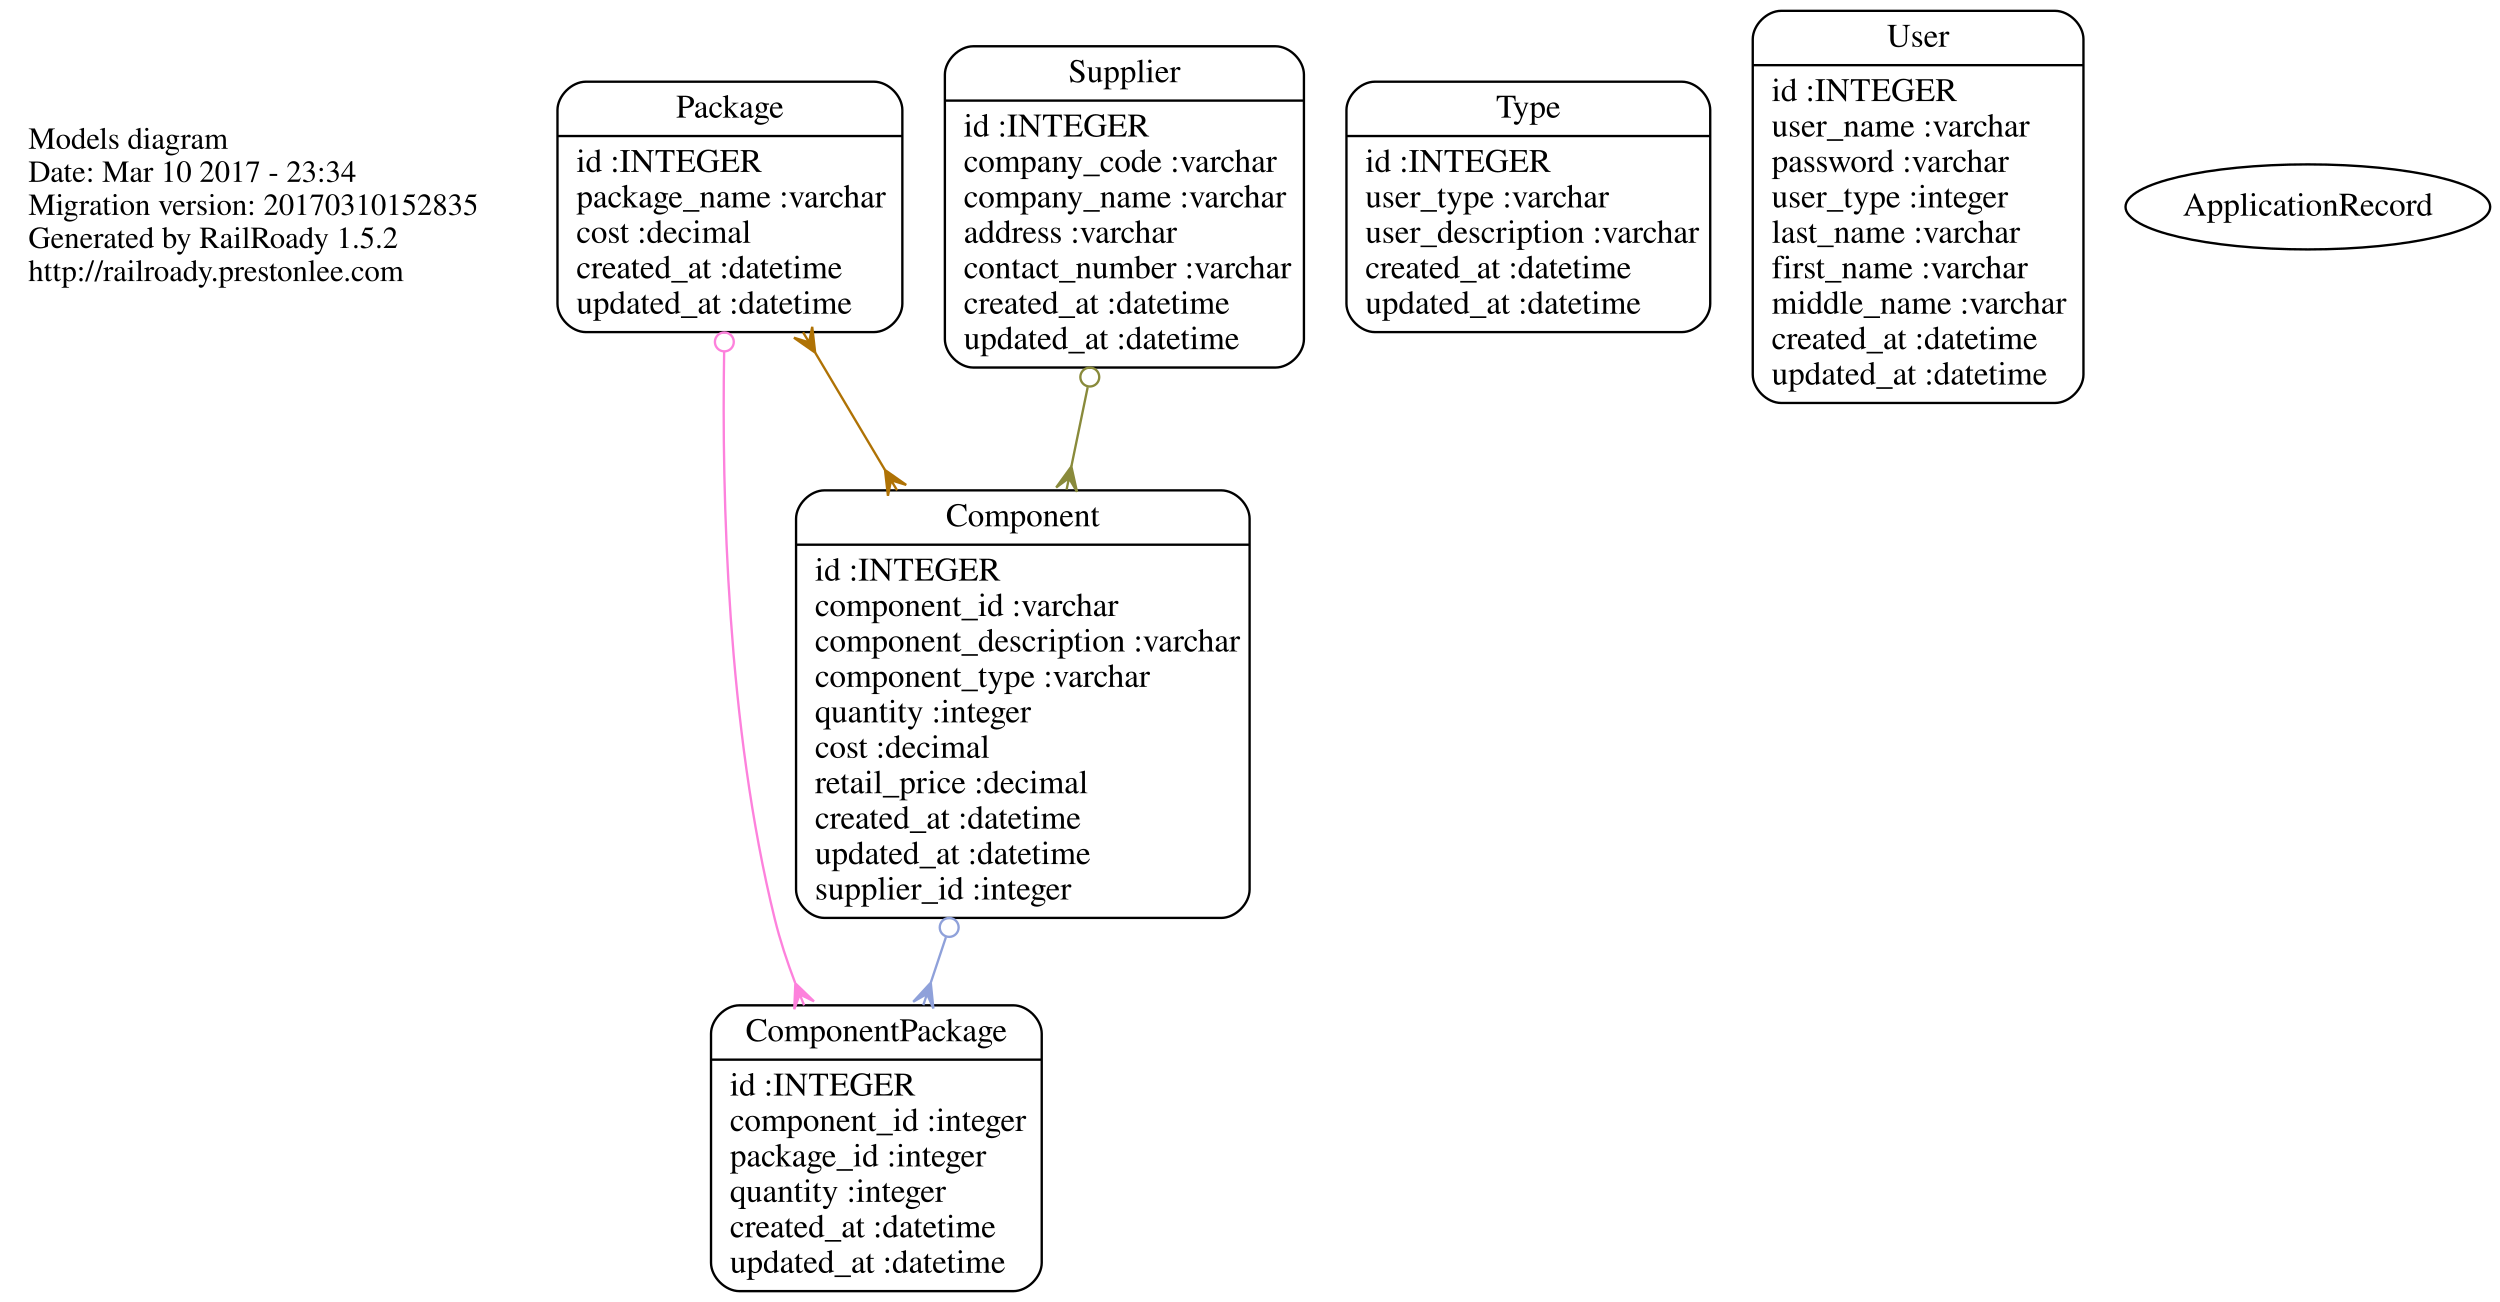
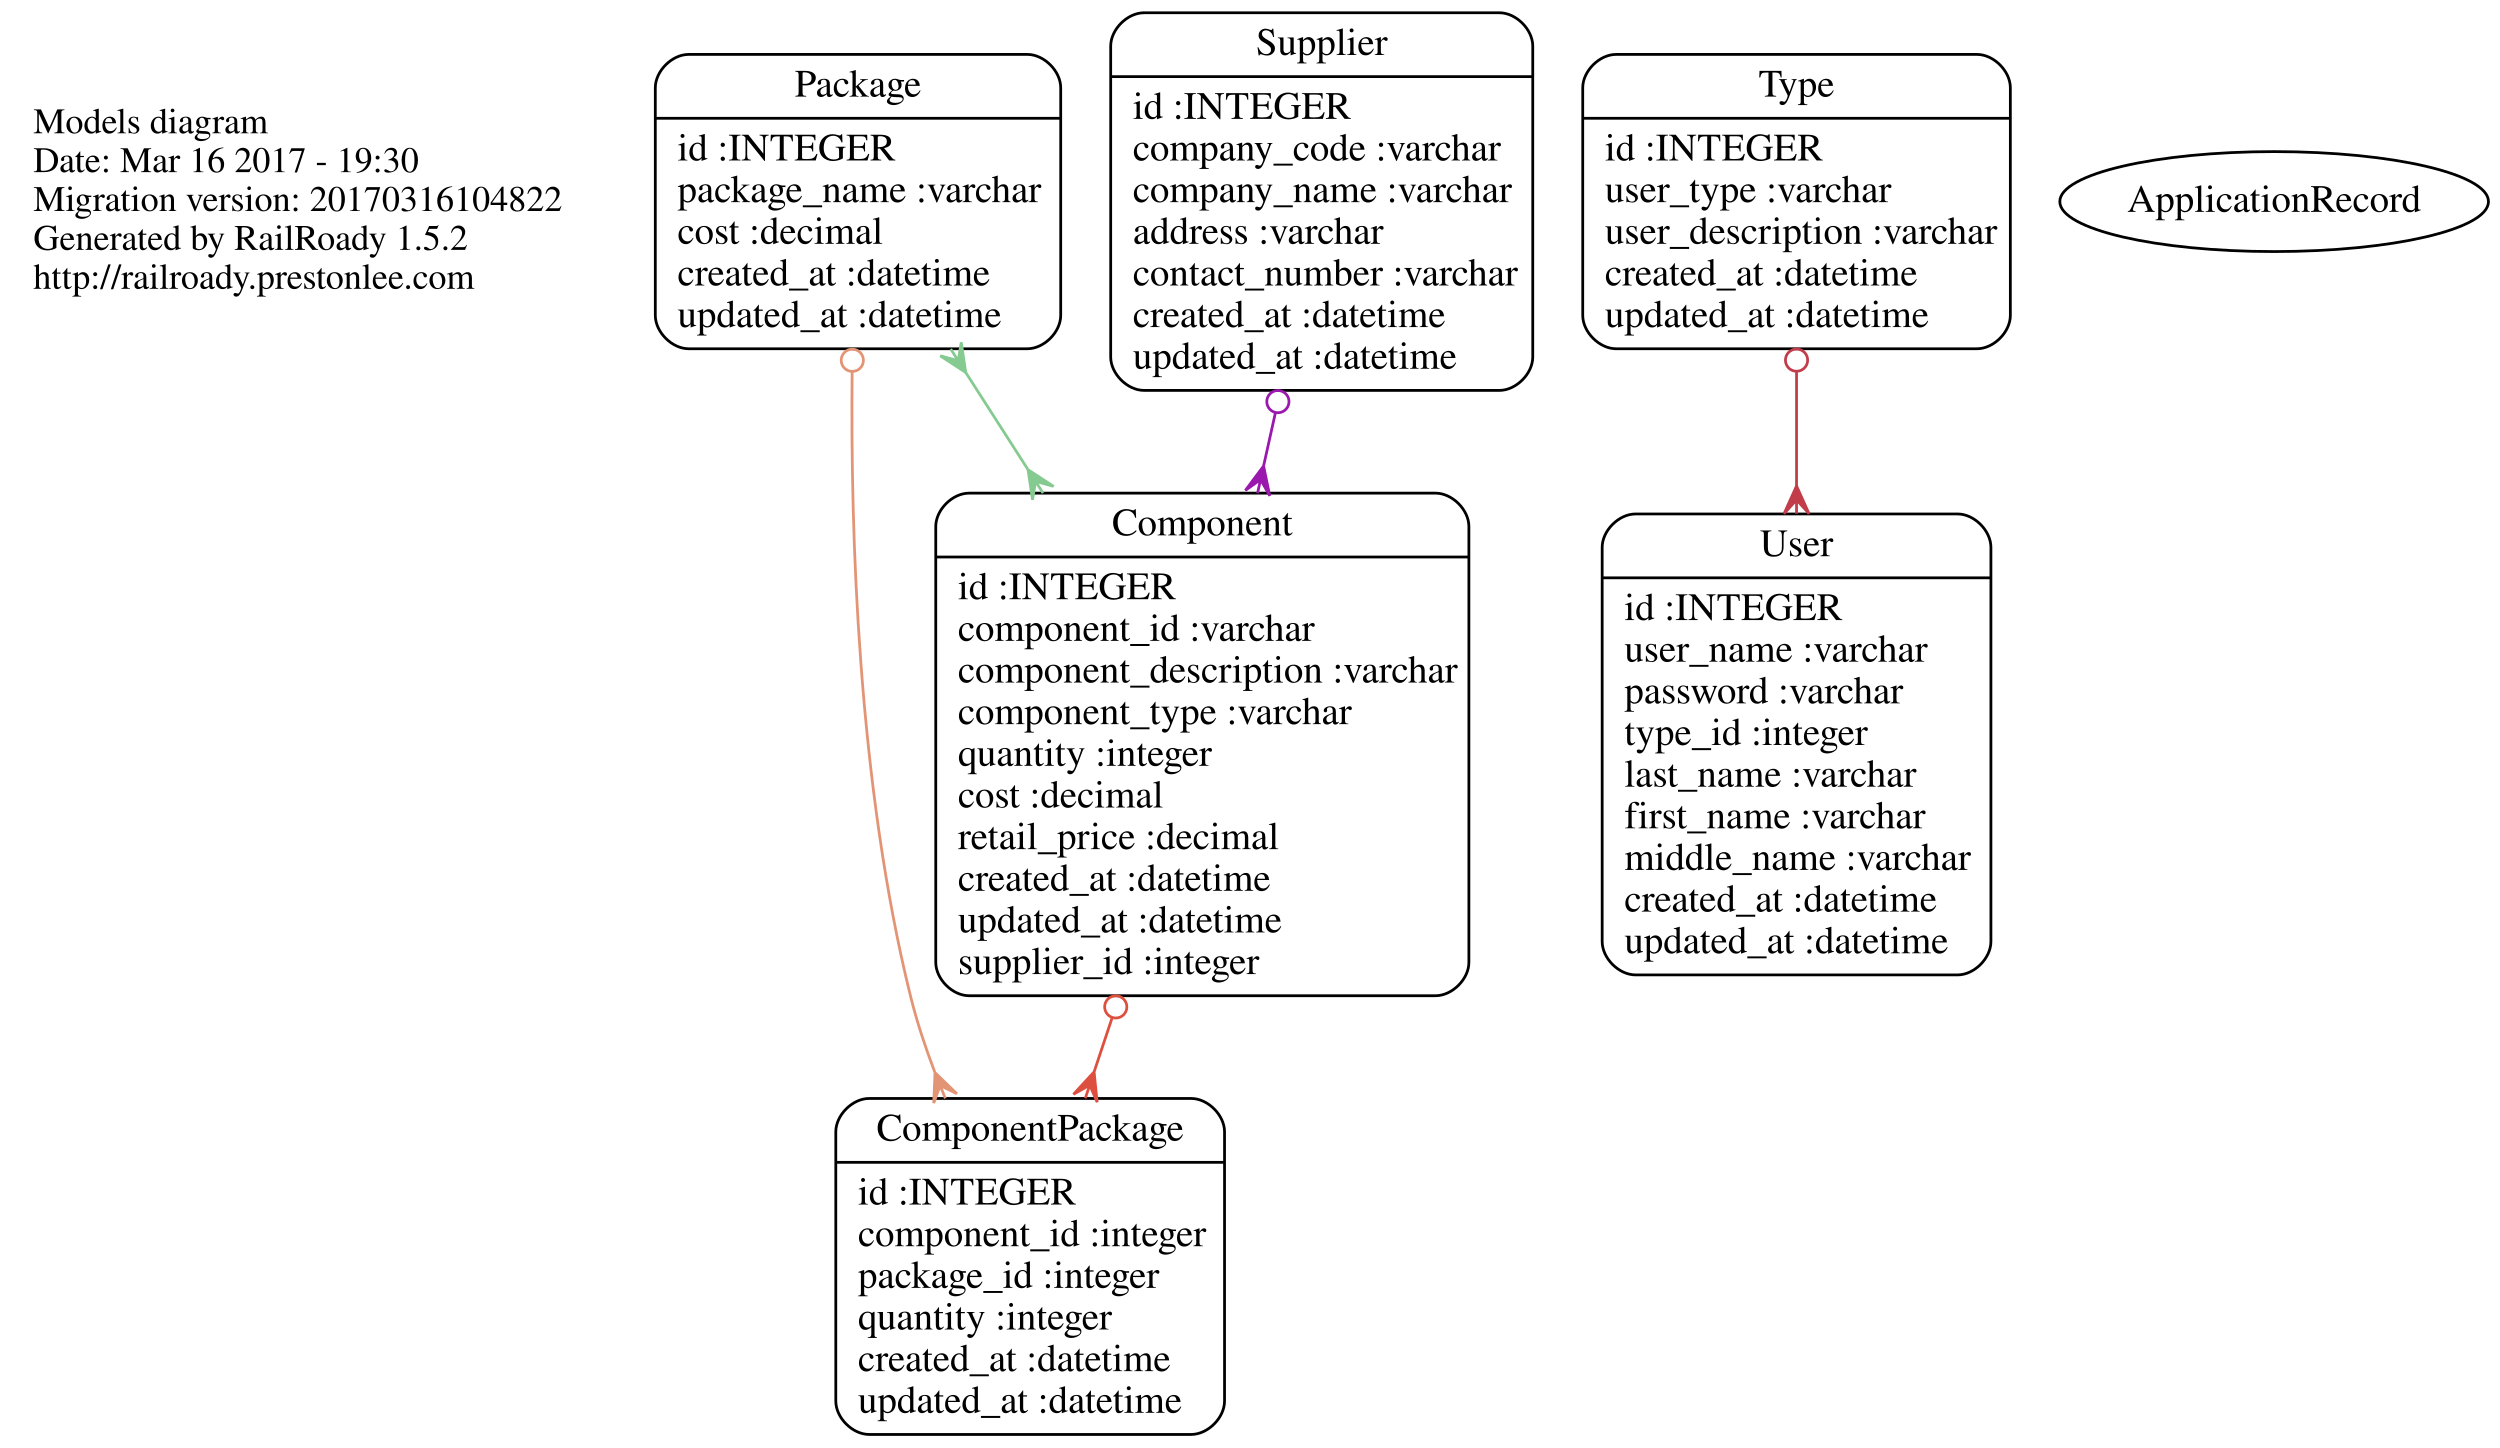
- <svg xmlns="http://www.w3.org/2000/svg" width="1058pt" height="551pt" viewBox="0.00 0.00 1058.34 551.00">
-   <g id="graph0" class="graph" transform="scale(1 1) rotate(0) translate(4 547)">
-     <polygon fill="none" stroke="none" points="-4,4 -4,-547 1054.34,-547 1054.34,4 -4,4" />
+ <svg xmlns="http://www.w3.org/2000/svg" width="900pt" height="521pt" viewBox="0.00 0.00 900.34 521.00">
+   <g id="graph0" class="graph" transform="scale(1 1) rotate(0) translate(4 517)">
+     <polygon fill="none" stroke="none" points="-4,4 -4,-517 896.343,-517 896.343,4 -4,4" />
    <g id="node1" class="node">
-       <text text-anchor="start" x="8" y="-484.1" font-family="Times,serif" font-size="13.00">Models diagram</text>
-       <text text-anchor="start" x="8" y="-470.1" font-family="Times,serif" font-size="13.00">Date: Mar 10 2017 - 23:34</text>
-       <text text-anchor="start" x="8" y="-456.1" font-family="Times,serif" font-size="13.00">Migration version: 20170310152835</text>
-       <text text-anchor="start" x="8" y="-442.1" font-family="Times,serif" font-size="13.00">Generated by RailRoady 1.5.2</text>
-       <text text-anchor="start" x="8" y="-428.1" font-family="Times,serif" font-size="13.00">http://railroady.prestonlee.com</text>
+       <text text-anchor="start" x="8" y="-469.1" font-family="Times,serif" font-size="13.00">Models diagram</text>
+       <text text-anchor="start" x="8" y="-455.1" font-family="Times,serif" font-size="13.00">Date: Mar 16 2017 - 19:30</text>
+       <text text-anchor="start" x="8" y="-441.1" font-family="Times,serif" font-size="13.00">Migration version: 20170316104822</text>
+       <text text-anchor="start" x="8" y="-427.1" font-family="Times,serif" font-size="13.00">Generated by RailRoady 1.5.2</text>
+       <text text-anchor="start" x="8" y="-413.1" font-family="Times,serif" font-size="13.00">http://railroady.prestonlee.com</text>
    </g>
    <g id="node2" class="node">
-       <path fill="none" stroke="black" d="M244,-406.5C244,-406.5 366,-406.5 366,-406.5 372,-406.5 378,-412.5 378,-418.5 378,-418.5 378,-500.5 378,-500.5 378,-506.5 372,-512.5 366,-512.5 366,-512.5 244,-512.5 244,-512.5 238,-512.5 232,-506.5 232,-500.5 232,-500.5 232,-418.5 232,-418.5 232,-412.5 238,-406.5 244,-406.5" />
-       <text text-anchor="middle" x="305" y="-497.3" font-family="Times,serif" font-size="14.00">Package</text>
-       <polyline fill="none" stroke="black" points="232,-489.5 378,-489.5 " />
-       <text text-anchor="start" x="240" y="-474.3" font-family="Times,serif" font-size="14.00">id :INTEGER</text>
-       <text text-anchor="start" x="240" y="-459.3" font-family="Times,serif" font-size="14.00">package_name :varchar</text>
-       <text text-anchor="start" x="240" y="-444.3" font-family="Times,serif" font-size="14.00">cost :decimal</text>
-       <text text-anchor="start" x="240" y="-429.3" font-family="Times,serif" font-size="14.00">created_at :datetime</text>
-       <text text-anchor="start" x="240" y="-414.3" font-family="Times,serif" font-size="14.00">updated_at :datetime</text>
+       <path fill="none" stroke="black" d="M244,-391.5C244,-391.5 366,-391.5 366,-391.5 372,-391.5 378,-397.5 378,-403.5 378,-403.5 378,-485.5 378,-485.5 378,-491.5 372,-497.5 366,-497.5 366,-497.5 244,-497.5 244,-497.5 238,-497.5 232,-491.5 232,-485.5 232,-485.5 232,-403.5 232,-403.5 232,-397.5 238,-391.5 244,-391.5" />
+       <text text-anchor="middle" x="305" y="-482.3" font-family="Times,serif" font-size="14.00">Package</text>
+       <polyline fill="none" stroke="black" points="232,-474.5 378,-474.5 " />
+       <text text-anchor="start" x="240" y="-459.3" font-family="Times,serif" font-size="14.00">id :INTEGER</text>
+       <text text-anchor="start" x="240" y="-444.3" font-family="Times,serif" font-size="14.00">package_name :varchar</text>
+       <text text-anchor="start" x="240" y="-429.3" font-family="Times,serif" font-size="14.00">cost :decimal</text>
+       <text text-anchor="start" x="240" y="-414.3" font-family="Times,serif" font-size="14.00">created_at :datetime</text>
+       <text text-anchor="start" x="240" y="-399.3" font-family="Times,serif" font-size="14.00">updated_at :datetime</text>
    </g>
    <g id="node3" class="node">
      <path fill="none" stroke="black" d="M309,-0.5C309,-0.5 425,-0.5 425,-0.5 431,-0.5 437,-6.5 437,-12.5 437,-12.5 437,-109.5 437,-109.5 437,-115.5 431,-121.5 425,-121.5 425,-121.5 309,-121.5 309,-121.5 303,-121.5 297,-115.5 297,-109.5 297,-109.5 297,-12.5 297,-12.5 297,-6.5 303,-0.5 309,-0.5" />
      <text text-anchor="middle" x="367" y="-106.3" font-family="Times,serif" font-size="14.00">ComponentPackage</text>
      <polyline fill="none" stroke="black" points="297,-98.5 437,-98.5 " />
      <text text-anchor="start" x="305" y="-83.3" font-family="Times,serif" font-size="14.00">id :INTEGER</text>
      <text text-anchor="start" x="305" y="-68.3" font-family="Times,serif" font-size="14.00">component_id :integer</text>
      <text text-anchor="start" x="305" y="-53.3" font-family="Times,serif" font-size="14.00">package_id :integer</text>
      <text text-anchor="start" x="305" y="-38.3" font-family="Times,serif" font-size="14.00">quantity :integer</text>
      <text text-anchor="start" x="305" y="-23.3" font-family="Times,serif" font-size="14.00">created_at :datetime</text>
      <text text-anchor="start" x="305" y="-8.3" font-family="Times,serif" font-size="14.00">updated_at :datetime</text>
    </g>
    <g id="edge1" class="edge">
-       <path fill="none" stroke="#fd81dc" d="M302.562,-398.298C301.521,-336.94 303.878,-239.474 324,-158 326.203,-149.081 329.2,-139.961 332.595,-131.062" />
-       <ellipse fill="none" stroke="#fd81dc" cx="302.642" cy="-402.341" rx="4" ry="4" />
-       <polygon fill="#fd81dc" stroke="#fd81dc" points="332.701,-130.798 340.594,-123.185 334.558,-126.156 336.416,-121.513 336.416,-121.513 336.416,-121.513 334.558,-126.156 332.238,-119.842 332.701,-130.798 332.701,-130.798" />
+       <path fill="none" stroke="#e39475" d="M302.89,-383.31C302.264,-324.868 305.076,-234.083 324,-158 326.217,-149.085 329.224,-139.967 332.623,-131.069" />
+       <ellipse fill="none" stroke="#e39475" cx="302.945" cy="-387.337" rx="4" ry="4" />
+       <polygon fill="#e39475" stroke="#e39475" points="332.729,-130.804 340.625,-123.195 334.589,-126.163 336.448,-121.521 336.448,-121.521 336.448,-121.521 334.589,-126.163 332.271,-119.848 332.729,-130.804 332.729,-130.804" />
    </g>
    <g id="node5" class="node">
      <path fill="none" stroke="black" d="M345,-158.5C345,-158.5 513,-158.5 513,-158.5 519,-158.5 525,-164.5 525,-170.5 525,-170.5 525,-327.5 525,-327.5 525,-333.5 519,-339.5 513,-339.5 513,-339.5 345,-339.5 345,-339.5 339,-339.5 333,-333.5 333,-327.5 333,-327.5 333,-170.5 333,-170.5 333,-164.5 339,-158.5 345,-158.5" />
      <text text-anchor="middle" x="429" y="-324.3" font-family="Times,serif" font-size="14.00">Component</text>
      <polyline fill="none" stroke="black" points="333,-316.5 525,-316.5 " />
      <text text-anchor="start" x="341" y="-301.3" font-family="Times,serif" font-size="14.00">id :INTEGER</text>
      <text text-anchor="start" x="341" y="-286.3" font-family="Times,serif" font-size="14.00">component_id :varchar</text>
      <text text-anchor="start" x="341" y="-271.3" font-family="Times,serif" font-size="14.00">component_description :varchar</text>
      <text text-anchor="start" x="341" y="-256.3" font-family="Times,serif" font-size="14.00">component_type :varchar</text>
      <text text-anchor="start" x="341" y="-241.3" font-family="Times,serif" font-size="14.00">quantity :integer</text>
      <text text-anchor="start" x="341" y="-226.3" font-family="Times,serif" font-size="14.00">cost :decimal</text>
      <text text-anchor="start" x="341" y="-211.3" font-family="Times,serif" font-size="14.00">retail_price :decimal</text>
      <text text-anchor="start" x="341" y="-196.3" font-family="Times,serif" font-size="14.00">created_at :datetime</text>
      <text text-anchor="start" x="341" y="-181.3" font-family="Times,serif" font-size="14.00">updated_at :datetime</text>
      <text text-anchor="start" x="341" y="-166.3" font-family="Times,serif" font-size="14.00">supplier_id :integer</text>
    </g>
    <g id="edge2" class="edge">
-       <path fill="none" stroke="#af7204" d="M341.172,-397.678C350.387,-382.185 360.528,-365.133 370.545,-348.29" />
-       <polygon fill="#af7204" stroke="#af7204" points="341.082,-397.83 332.103,-404.124 338.526,-402.127 335.971,-406.424 335.971,-406.424 335.971,-406.424 338.526,-402.127 339.838,-408.725 341.082,-397.83 341.082,-397.83" />
-       <polygon fill="#af7204" stroke="#af7204" points="370.655,-348.105 379.634,-341.81 373.211,-343.807 375.766,-339.51 375.766,-339.51 375.766,-339.51 373.211,-343.807 371.899,-337.21 370.655,-348.105 370.655,-348.105" />
+       <path fill="none" stroke="#85ca90" d="M343.793,-382.965C350.904,-371.867 358.492,-360.027 366.098,-348.158" />
+       <polygon fill="#85ca90" stroke="#85ca90" points="343.788,-382.971 334.604,-388.963 341.091,-387.181 338.393,-391.391 338.393,-391.391 338.393,-391.391 341.091,-387.181 342.182,-393.819 343.788,-382.971 343.788,-382.971" />
+       <polygon fill="#85ca90" stroke="#85ca90" points="366.237,-347.94 375.421,-341.949 368.935,-343.731 371.633,-339.521 371.633,-339.521 371.633,-339.521 368.935,-343.731 367.844,-337.093 366.237,-347.94 366.237,-347.94" />
    </g>
    <g id="node4" class="node">
-       <path fill="none" stroke="black" d="M578,-406.5C578,-406.5 708,-406.5 708,-406.5 714,-406.5 720,-412.5 720,-418.5 720,-418.5 720,-500.5 720,-500.5 720,-506.5 714,-512.5 708,-512.5 708,-512.5 578,-512.5 578,-512.5 572,-512.5 566,-506.5 566,-500.5 566,-500.5 566,-418.5 566,-418.5 566,-412.5 572,-406.5 578,-406.5" />
-       <text text-anchor="middle" x="643" y="-497.3" font-family="Times,serif" font-size="14.00">Type</text>
-       <polyline fill="none" stroke="black" points="566,-489.5 720,-489.5 " />
-       <text text-anchor="start" x="574" y="-474.3" font-family="Times,serif" font-size="14.00">id :INTEGER</text>
-       <text text-anchor="start" x="574" y="-459.3" font-family="Times,serif" font-size="14.00">user_type :varchar</text>
-       <text text-anchor="start" x="574" y="-444.3" font-family="Times,serif" font-size="14.00">user_description :varchar</text>
-       <text text-anchor="start" x="574" y="-429.3" font-family="Times,serif" font-size="14.00">created_at :datetime</text>
-       <text text-anchor="start" x="574" y="-414.3" font-family="Times,serif" font-size="14.00">updated_at :datetime</text>
+       <path fill="none" stroke="black" d="M578,-391.5C578,-391.5 708,-391.5 708,-391.5 714,-391.5 720,-397.5 720,-403.5 720,-403.5 720,-485.5 720,-485.5 720,-491.5 714,-497.5 708,-497.5 708,-497.5 578,-497.5 578,-497.5 572,-497.5 566,-491.5 566,-485.5 566,-485.5 566,-403.5 566,-403.5 566,-397.5 572,-391.5 578,-391.5" />
+       <text text-anchor="middle" x="643" y="-482.3" font-family="Times,serif" font-size="14.00">Type</text>
+       <polyline fill="none" stroke="black" points="566,-474.5 720,-474.5 " />
+       <text text-anchor="start" x="574" y="-459.3" font-family="Times,serif" font-size="14.00">id :INTEGER</text>
+       <text text-anchor="start" x="574" y="-444.3" font-family="Times,serif" font-size="14.00">user_type :varchar</text>
+       <text text-anchor="start" x="574" y="-429.3" font-family="Times,serif" font-size="14.00">user_description :varchar</text>
+       <text text-anchor="start" x="574" y="-414.3" font-family="Times,serif" font-size="14.00">created_at :datetime</text>
+       <text text-anchor="start" x="574" y="-399.3" font-family="Times,serif" font-size="14.00">updated_at :datetime</text>
+     </g>
+     <g id="node7" class="node">
+       <path fill="none" stroke="black" d="M585,-166C585,-166 701,-166 701,-166 707,-166 713,-172 713,-178 713,-178 713,-320 713,-320 713,-326 707,-332 701,-332 701,-332 585,-332 585,-332 579,-332 573,-326 573,-320 573,-320 573,-178 573,-178 573,-172 579,-166 585,-166" />
+       <text text-anchor="middle" x="643" y="-316.8" font-family="Times,serif" font-size="14.00">User</text>
+       <polyline fill="none" stroke="black" points="573,-309 713,-309 " />
+       <text text-anchor="start" x="581" y="-293.8" font-family="Times,serif" font-size="14.00">id :INTEGER</text>
+       <text text-anchor="start" x="581" y="-278.8" font-family="Times,serif" font-size="14.00">user_name :varchar</text>
+       <text text-anchor="start" x="581" y="-263.8" font-family="Times,serif" font-size="14.00">password :varchar</text>
+       <text text-anchor="start" x="581" y="-248.8" font-family="Times,serif" font-size="14.00">type_id :integer</text>
+       <text text-anchor="start" x="581" y="-233.8" font-family="Times,serif" font-size="14.00">last_name :varchar</text>
+       <text text-anchor="start" x="581" y="-218.8" font-family="Times,serif" font-size="14.00">first_name :varchar</text>
+       <text text-anchor="start" x="581" y="-203.8" font-family="Times,serif" font-size="14.00">middle_name :varchar</text>
+       <text text-anchor="start" x="581" y="-188.8" font-family="Times,serif" font-size="14.00">created_at :datetime</text>
+       <text text-anchor="start" x="581" y="-173.8" font-family="Times,serif" font-size="14.00">updated_at :datetime</text>
    </g>
    <g id="edge3" class="edge">
-       <path fill="none" stroke="#8fa1da" d="M396.463,-150.389C394.316,-143.947 392.178,-137.534 390.092,-131.275" />
-       <ellipse fill="none" stroke="#8fa1da" cx="397.825" cy="-154.474" rx="4" ry="4" />
-       <polygon fill="#8fa1da" stroke="#8fa1da" points="390.023,-131.07 391.13,-120.16 388.442,-126.326 386.861,-121.583 386.861,-121.583 386.861,-121.583 388.442,-126.326 382.592,-123.006 390.023,-131.07 390.023,-131.07" />
+       <path fill="none" stroke="#c23d4a" d="M643,-383.098C643,-370.098 643,-356.072 643,-342.173" />
+       <ellipse fill="none" stroke="#c23d4a" cx="643" cy="-387.391" rx="4" ry="4" />
+       <polygon fill="#c23d4a" stroke="#c23d4a" points="643,-342.092 647.5,-332.092 643,-337.092 643,-332.092 643,-332.092 643,-332.092 643,-337.092 638.5,-332.092 643,-342.092 643,-342.092" />
+     </g>
+     <g id="edge4" class="edge">
+       <path fill="none" stroke="#dd4f3e" d="M396.463,-150.389C394.316,-143.947 392.178,-137.534 390.092,-131.275" />
+       <ellipse fill="none" stroke="#dd4f3e" cx="397.825" cy="-154.474" rx="4" ry="4" />
+       <polygon fill="#dd4f3e" stroke="#dd4f3e" points="390.023,-131.07 391.13,-120.16 388.442,-126.326 386.861,-121.583 386.861,-121.583 386.861,-121.583 388.442,-126.326 382.592,-123.006 390.023,-131.07 390.023,-131.07" />
    </g>
    <g id="node6" class="node">
-       <path fill="none" stroke="black" d="M408,-391.5C408,-391.5 536,-391.5 536,-391.5 542,-391.5 548,-397.5 548,-403.5 548,-403.5 548,-515.5 548,-515.5 548,-521.5 542,-527.5 536,-527.5 536,-527.5 408,-527.5 408,-527.5 402,-527.5 396,-521.5 396,-515.5 396,-515.5 396,-403.5 396,-403.5 396,-397.5 402,-391.5 408,-391.5" />
-       <text text-anchor="middle" x="472" y="-512.3" font-family="Times,serif" font-size="14.00">Supplier</text>
-       <polyline fill="none" stroke="black" points="396,-504.5 548,-504.5 " />
-       <text text-anchor="start" x="404" y="-489.3" font-family="Times,serif" font-size="14.00">id :INTEGER</text>
-       <text text-anchor="start" x="404" y="-474.3" font-family="Times,serif" font-size="14.00">company_code :varchar</text>
-       <text text-anchor="start" x="404" y="-459.3" font-family="Times,serif" font-size="14.00">company_name :varchar</text>
-       <text text-anchor="start" x="404" y="-444.3" font-family="Times,serif" font-size="14.00">address :varchar</text>
-       <text text-anchor="start" x="404" y="-429.3" font-family="Times,serif" font-size="14.00">contact_number :varchar</text>
-       <text text-anchor="start" x="404" y="-414.3" font-family="Times,serif" font-size="14.00">created_at :datetime</text>
-       <text text-anchor="start" x="404" y="-399.3" font-family="Times,serif" font-size="14.00">updated_at :datetime</text>
+       <path fill="none" stroke="black" d="M408,-376.5C408,-376.5 536,-376.5 536,-376.5 542,-376.5 548,-382.5 548,-388.5 548,-388.5 548,-500.5 548,-500.5 548,-506.5 542,-512.5 536,-512.5 536,-512.5 408,-512.5 408,-512.5 402,-512.5 396,-506.5 396,-500.5 396,-500.5 396,-388.5 396,-388.5 396,-382.5 402,-376.5 408,-376.5" />
+       <text text-anchor="middle" x="472" y="-497.3" font-family="Times,serif" font-size="14.00">Supplier</text>
+       <polyline fill="none" stroke="black" points="396,-489.5 548,-489.5 " />
+       <text text-anchor="start" x="404" y="-474.3" font-family="Times,serif" font-size="14.00">id :INTEGER</text>
+       <text text-anchor="start" x="404" y="-459.3" font-family="Times,serif" font-size="14.00">company_code :varchar</text>
+       <text text-anchor="start" x="404" y="-444.3" font-family="Times,serif" font-size="14.00">company_name :varchar</text>
+       <text text-anchor="start" x="404" y="-429.3" font-family="Times,serif" font-size="14.00">address :varchar</text>
+       <text text-anchor="start" x="404" y="-414.3" font-family="Times,serif" font-size="14.00">contact_number :varchar</text>
+       <text text-anchor="start" x="404" y="-399.3" font-family="Times,serif" font-size="14.00">created_at :datetime</text>
+       <text text-anchor="start" x="404" y="-384.3" font-family="Times,serif" font-size="14.00">updated_at :datetime</text>
    </g>
-     <g id="edge4" class="edge">
-       <path fill="none" stroke="#898a3b" d="M456.468,-383.19C454.223,-372.302 451.883,-360.957 449.558,-349.683" />
-       <ellipse fill="none" stroke="#898a3b" cx="457.35" cy="-387.464" rx="4" ry="4" />
-       <polygon fill="#898a3b" stroke="#898a3b" points="449.541,-349.602 451.929,-338.899 448.531,-344.705 447.522,-339.808 447.522,-339.808 447.522,-339.808 448.531,-344.705 443.114,-340.717 449.541,-349.602 449.541,-349.602" />
-     </g>
-     <g id="node7" class="node">
-       <path fill="none" stroke="black" d="M750,-376.5C750,-376.5 866,-376.5 866,-376.5 872,-376.5 878,-382.5 878,-388.5 878,-388.5 878,-530.5 878,-530.5 878,-536.5 872,-542.5 866,-542.5 866,-542.5 750,-542.5 750,-542.5 744,-542.5 738,-536.5 738,-530.5 738,-530.5 738,-388.5 738,-388.5 738,-382.5 744,-376.5 750,-376.5" />
-       <text text-anchor="middle" x="808" y="-527.3" font-family="Times,serif" font-size="14.00">User</text>
-       <polyline fill="none" stroke="black" points="738,-519.5 878,-519.5 " />
-       <text text-anchor="start" x="746" y="-504.3" font-family="Times,serif" font-size="14.00">id :INTEGER</text>
-       <text text-anchor="start" x="746" y="-489.3" font-family="Times,serif" font-size="14.00">user_name :varchar</text>
-       <text text-anchor="start" x="746" y="-474.3" font-family="Times,serif" font-size="14.00">password :varchar</text>
-       <text text-anchor="start" x="746" y="-459.3" font-family="Times,serif" font-size="14.00">user_type :integer</text>
-       <text text-anchor="start" x="746" y="-444.3" font-family="Times,serif" font-size="14.00">last_name :varchar</text>
-       <text text-anchor="start" x="746" y="-429.3" font-family="Times,serif" font-size="14.00">first_name :varchar</text>
-       <text text-anchor="start" x="746" y="-414.3" font-family="Times,serif" font-size="14.00">middle_name :varchar</text>
-       <text text-anchor="start" x="746" y="-399.3" font-family="Times,serif" font-size="14.00">created_at :datetime</text>
-       <text text-anchor="start" x="746" y="-384.3" font-family="Times,serif" font-size="14.00">updated_at :datetime</text>
+     <g id="edge5" class="edge">
+       <path fill="none" stroke="#9a18ad" d="M455.327,-368.472C453.943,-362.244 452.531,-355.889 451.115,-349.518" />
+       <ellipse fill="none" stroke="#9a18ad" cx="456.214" cy="-372.461" rx="4" ry="4" />
+       <polygon fill="#9a18ad" stroke="#9a18ad" points="451.06,-349.271 453.284,-338.533 449.976,-344.39 448.891,-339.509 448.891,-339.509 448.891,-339.509 449.976,-344.39 444.498,-340.486 451.06,-349.271 451.06,-349.271" />
    </g>
    <g id="node8" class="node">
-       <ellipse fill="none" stroke="black" cx="973" cy="-459.5" rx="77.187" ry="18" />
-       <text text-anchor="middle" x="973" y="-455.8" font-family="Times,serif" font-size="14.00">ApplicationRecord</text>
+       <ellipse fill="none" stroke="black" cx="815" cy="-444.5" rx="77.187" ry="18" />
+       <text text-anchor="middle" x="815" y="-440.8" font-family="Times,serif" font-size="14.00">ApplicationRecord</text>
    </g>
  </g>
</svg>
